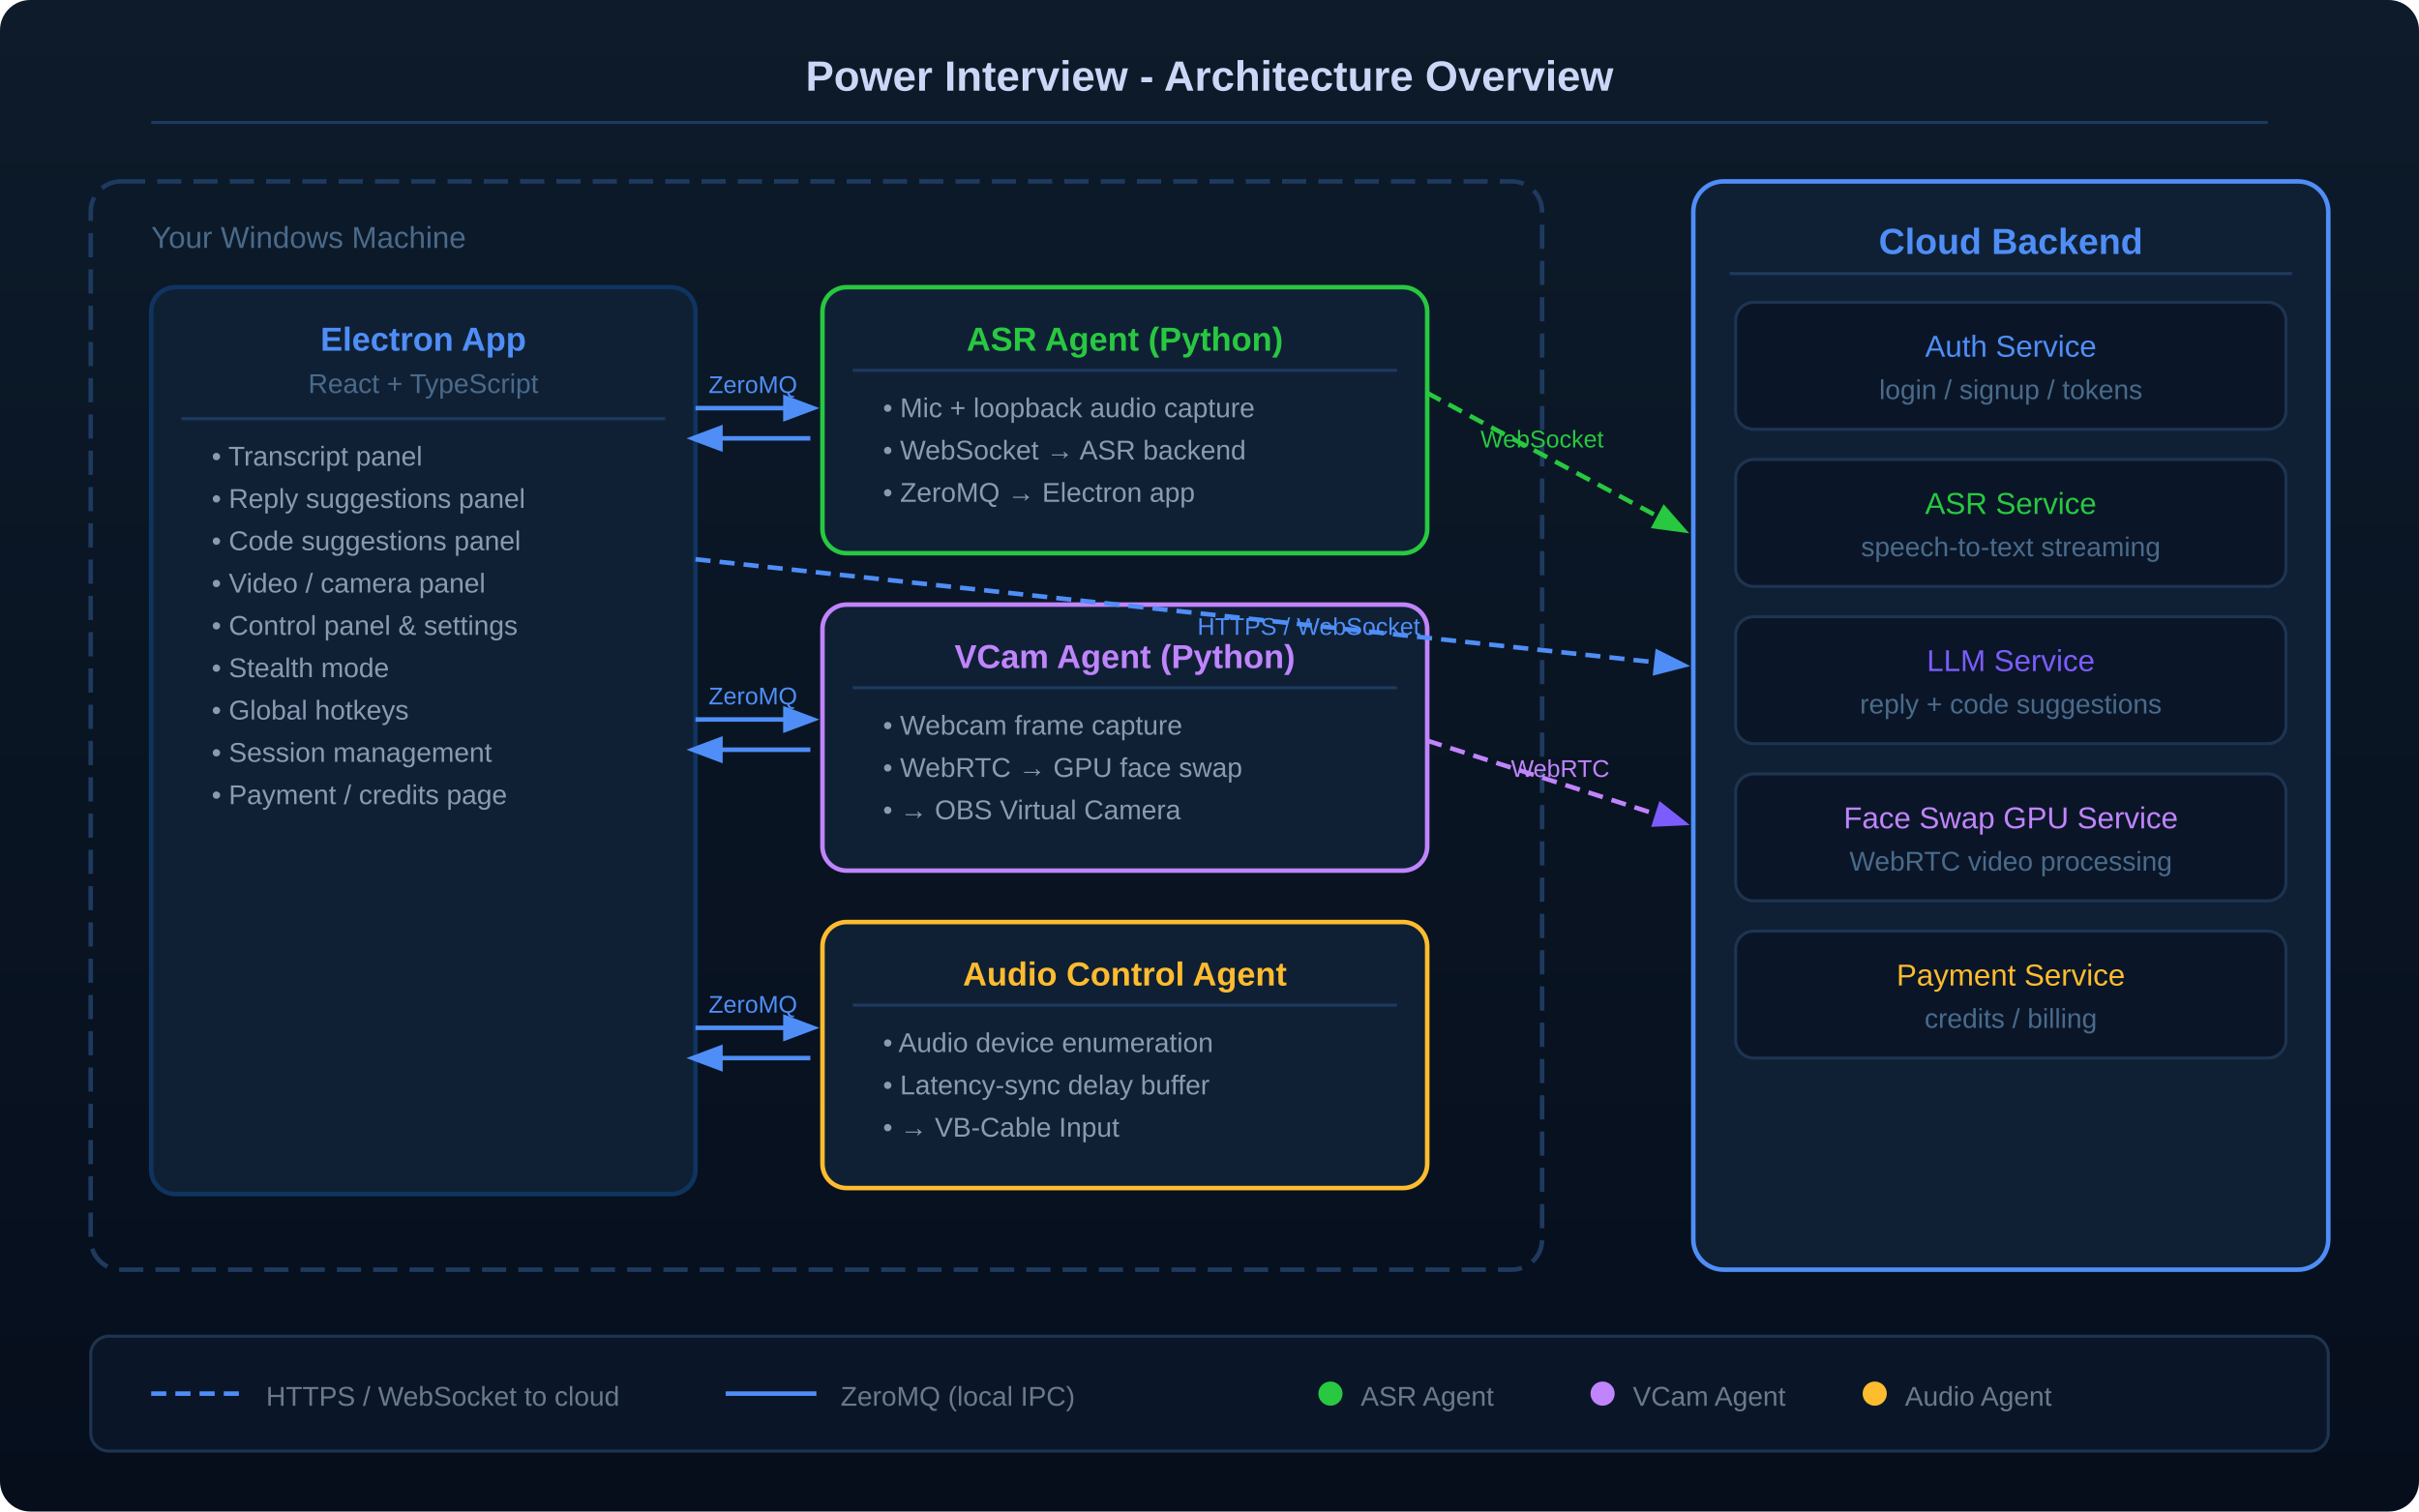
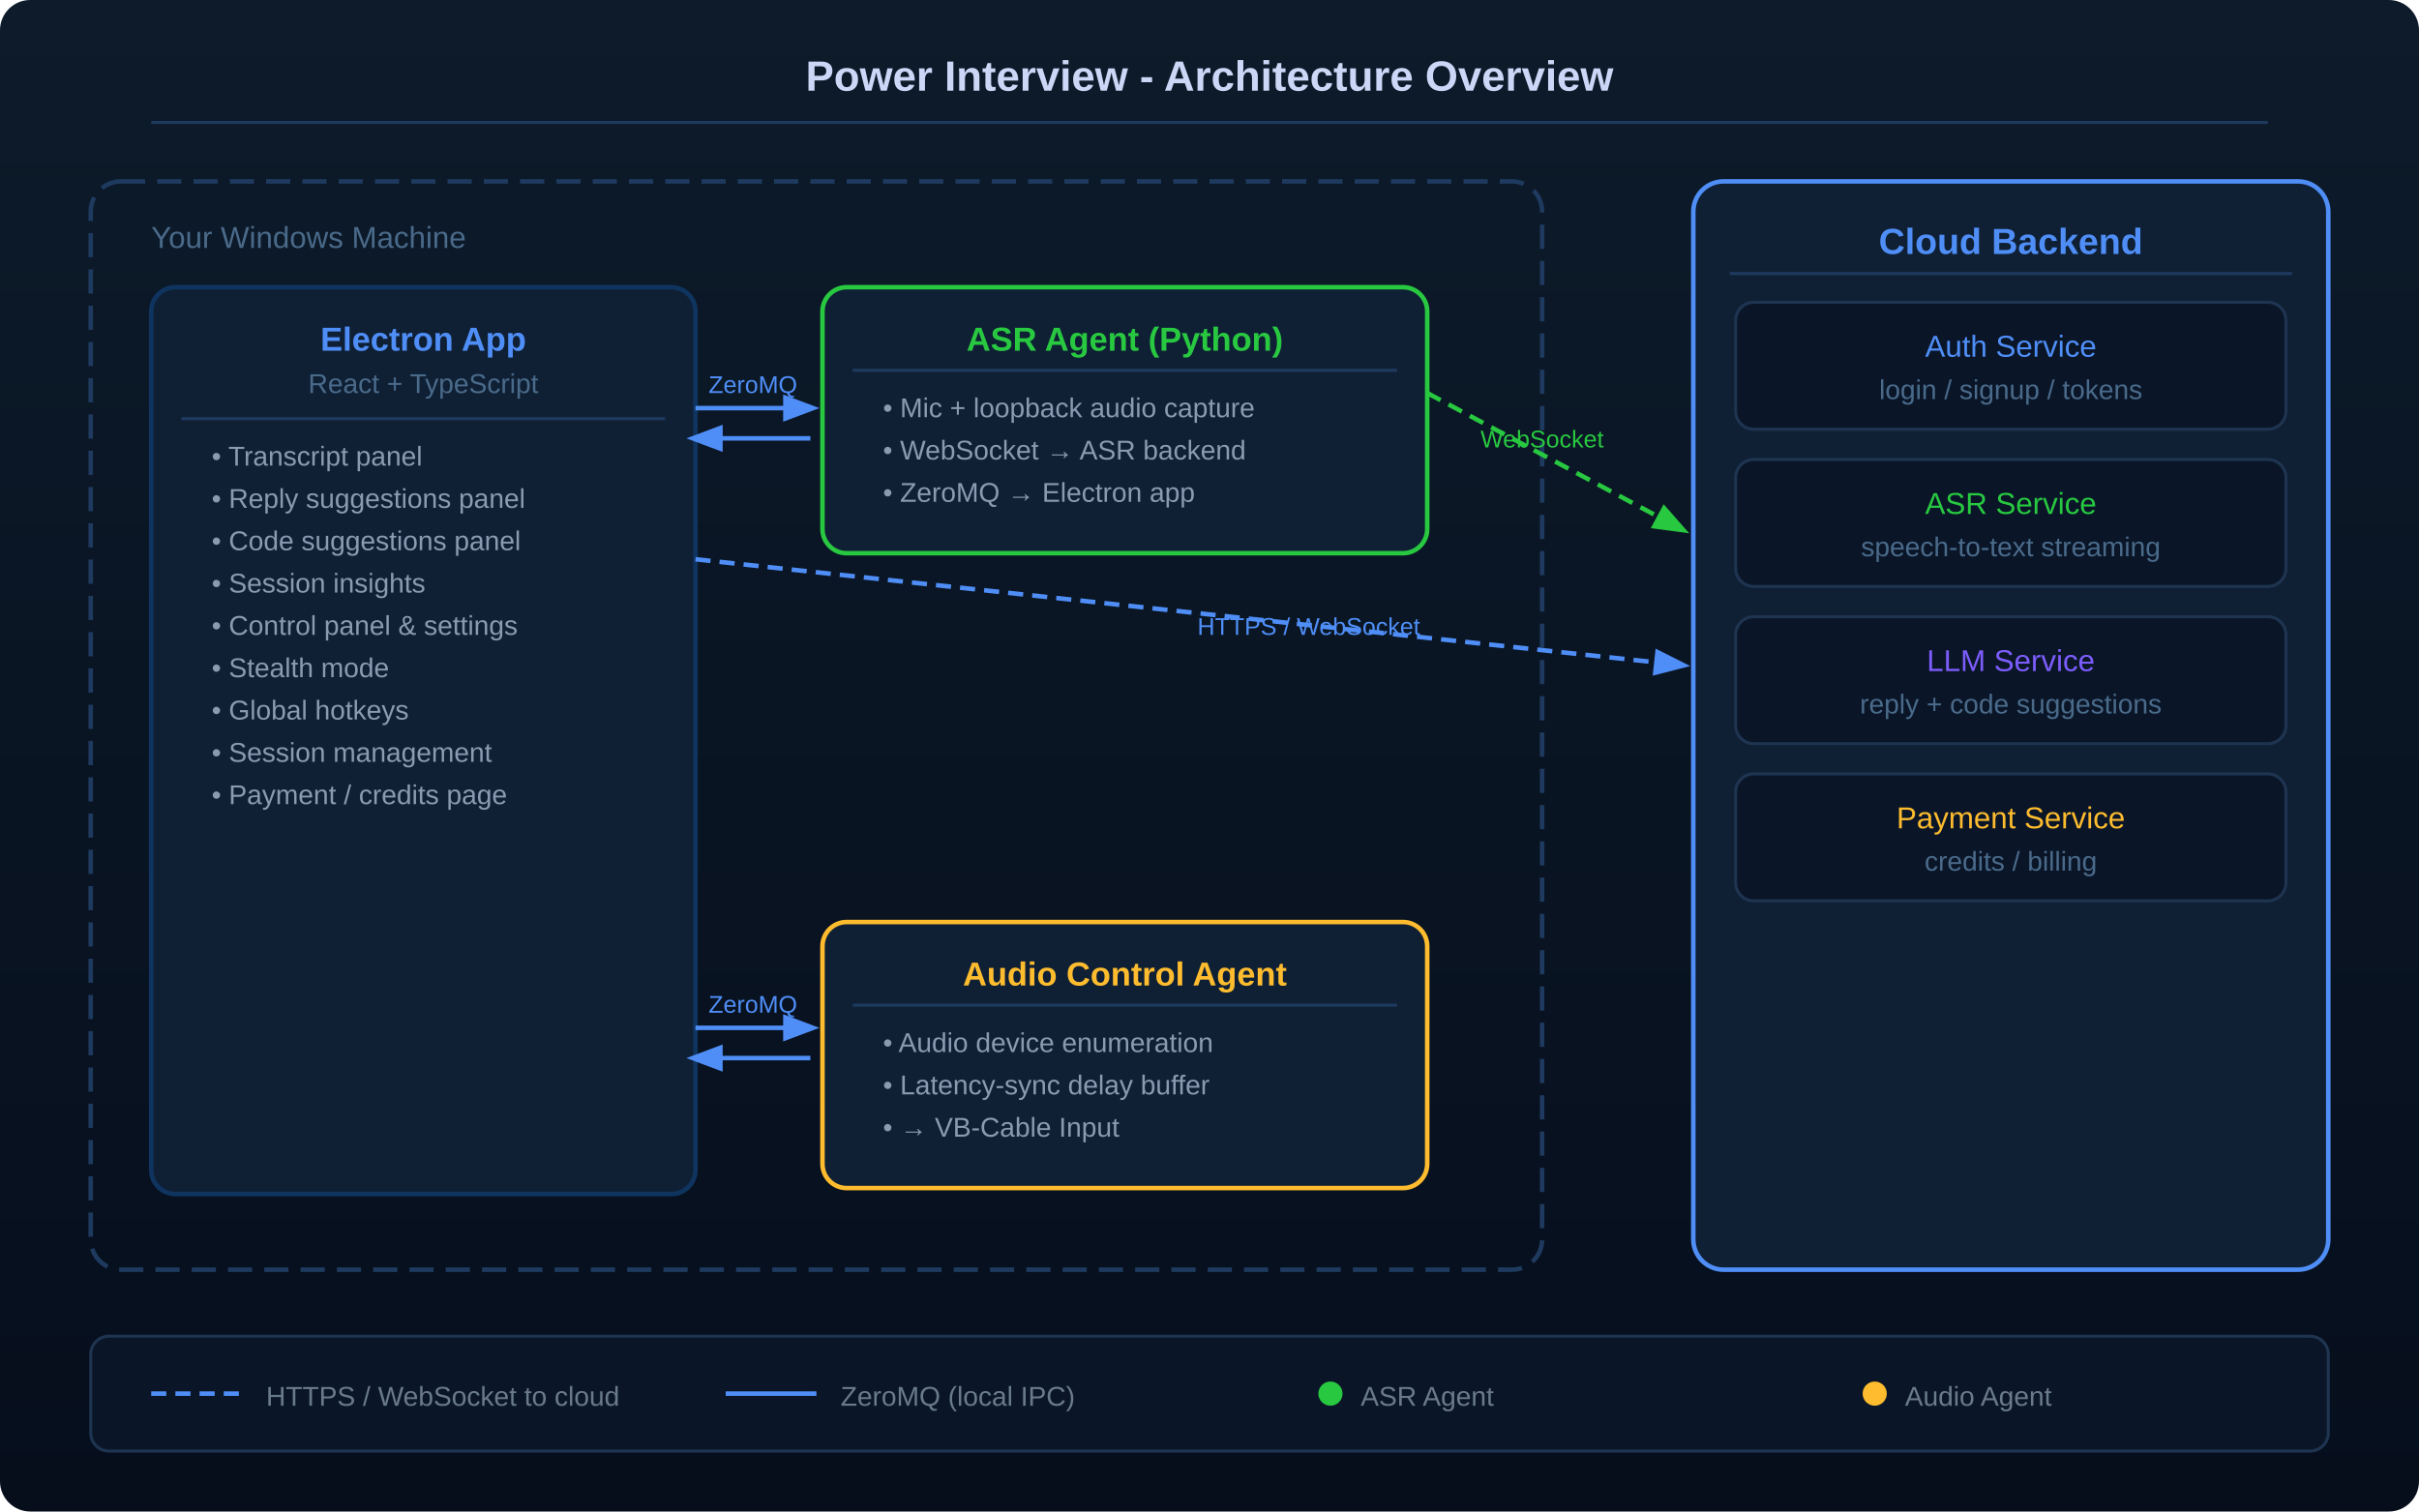
<svg xmlns="http://www.w3.org/2000/svg" width="800" height="500" viewBox="0 0 800 500">
  <defs>
    <linearGradient id="bgArch" x1="0%" y1="0%" x2="0%" y2="100%">
      <stop offset="0%" style="stop-color:#0d1b2a" />
      <stop offset="100%" style="stop-color:#060e1c" />
    </linearGradient>
    <marker id="arrow" markerWidth="8" markerHeight="6" refX="6" refY="3" orient="auto">
      <polygon points="0 0, 8 3, 0 6" fill="#4f8ef7" />
    </marker>
    <marker id="arrowG" markerWidth="8" markerHeight="6" refX="6" refY="3" orient="auto">
      <polygon points="0 0, 8 3, 0 6" fill="#28c840" />
    </marker>
    <marker id="arrowP" markerWidth="8" markerHeight="6" refX="6" refY="3" orient="auto">
      <polygon points="0 0, 8 3, 0 6" fill="#7c5cfc" />
    </marker>
  </defs>
  <rect width="800" height="500" rx="10" fill="url(#bgArch)" />
  <text x="400" y="30" fill="#ccd6f6" font-size="14" font-family="Arial" font-weight="bold" text-anchor="middle">Power Interview - Architecture Overview</text>
  <rect x="50" y="40" width="700" height="1" fill="#1e3a5f" />
  <rect x="30" y="60" width="480" height="360" rx="10" fill="none" stroke="#1e3a5f" stroke-width="1.5" stroke-dasharray="8,4" />
  <text x="50" y="82" fill="#4a6a8a" font-size="10" font-family="Arial">Your Windows Machine</text>
  <rect x="50" y="95" width="180" height="300" rx="8" fill="#0f2035" stroke="#0f3460" stroke-width="1.5" />
  <text x="140" y="116" fill="#4f8ef7" font-size="11" font-family="Arial" font-weight="bold" text-anchor="middle">Electron App</text>
  <text x="140" y="130" fill="#4a6a8a" font-size="9" font-family="Arial" text-anchor="middle">React + TypeScript</text>
  <rect x="60" y="138" width="160" height="1" fill="#1e3a5f" />
  <text x="70" y="154" fill="#8a9ab0" font-size="9" font-family="Arial">• Transcript panel</text>
  <text x="70" y="168" fill="#8a9ab0" font-size="9" font-family="Arial">• Reply suggestions panel</text>
  <text x="70" y="182" fill="#8a9ab0" font-size="9" font-family="Arial">• Code suggestions panel</text>
-   <text x="70" y="196" fill="#8a9ab0" font-size="9" font-family="Arial">• Video / camera panel</text>
+   <text x="70" y="196" fill="#8a9ab0" font-size="9" font-family="Arial">• Session insights</text>
  <text x="70" y="210" fill="#8a9ab0" font-size="9" font-family="Arial">• Control panel &amp; settings</text>
  <text x="70" y="224" fill="#8a9ab0" font-size="9" font-family="Arial">• Stealth mode</text>
  <text x="70" y="238" fill="#8a9ab0" font-size="9" font-family="Arial">• Global hotkeys</text>
  <text x="70" y="252" fill="#8a9ab0" font-size="9" font-family="Arial">• Session management</text>
  <text x="70" y="266" fill="#8a9ab0" font-size="9" font-family="Arial">• Payment / credits page</text>
  <rect x="272" y="95" width="200" height="88" rx="8" fill="#0f2035" stroke="#28c840" stroke-width="1.5" />
  <text x="372" y="116" fill="#28c840" font-size="11" font-family="Arial" font-weight="bold" text-anchor="middle">ASR Agent (Python)</text>
  <rect x="282" y="122" width="180" height="1" fill="#1e3a5f" />
  <text x="292" y="138" fill="#8a9ab0" font-size="9" font-family="Arial">• Mic + loopback audio capture</text>
  <text x="292" y="152" fill="#8a9ab0" font-size="9" font-family="Arial">• WebSocket → ASR backend</text>
  <text x="292" y="166" fill="#8a9ab0" font-size="9" font-family="Arial">• ZeroMQ → Electron app</text>
-   <rect x="272" y="200" width="200" height="88" rx="8" fill="#0f2035" stroke="#c084fc" stroke-width="1.5" />
-   <text x="372" y="221" fill="#c084fc" font-size="11" font-family="Arial" font-weight="bold" text-anchor="middle">VCam Agent (Python)</text>
-   <rect x="282" y="227" width="180" height="1" fill="#1e3a5f" />
-   <text x="292" y="243" fill="#8a9ab0" font-size="9" font-family="Arial">• Webcam frame capture</text>
-   <text x="292" y="257" fill="#8a9ab0" font-size="9" font-family="Arial">• WebRTC → GPU face swap</text>
-   <text x="292" y="271" fill="#8a9ab0" font-size="9" font-family="Arial">• → OBS Virtual Camera</text>
  <rect x="272" y="305" width="200" height="88" rx="8" fill="#0f2035" stroke="#febc2e" stroke-width="1.5" />
  <text x="372" y="326" fill="#febc2e" font-size="11" font-family="Arial" font-weight="bold" text-anchor="middle">Audio Control Agent</text>
  <rect x="282" y="332" width="180" height="1" fill="#1e3a5f" />
  <text x="292" y="348" fill="#8a9ab0" font-size="9" font-family="Arial">• Audio device enumeration</text>
  <text x="292" y="362" fill="#8a9ab0" font-size="9" font-family="Arial">• Latency-sync delay buffer</text>
  <text x="292" y="376" fill="#8a9ab0" font-size="9" font-family="Arial">• → VB-Cable Input</text>
  <line x1="230" y1="135" x2="268" y2="135" stroke="#4f8ef7" stroke-width="1.5" marker-end="url(#arrow)" />
  <line x1="268" y1="145" x2="230" y2="145" stroke="#4f8ef7" stroke-width="1.5" marker-end="url(#arrow)" />
  <text x="249" y="130" fill="#4f8ef7" font-size="8" font-family="Arial" text-anchor="middle">ZeroMQ</text>
-   <line x1="230" y1="238" x2="268" y2="238" stroke="#4f8ef7" stroke-width="1.5" marker-end="url(#arrow)" />
-   <line x1="268" y1="248" x2="230" y2="248" stroke="#4f8ef7" stroke-width="1.5" marker-end="url(#arrow)" />
-   <text x="249" y="233" fill="#4f8ef7" font-size="8" font-family="Arial" text-anchor="middle">ZeroMQ</text>
  <line x1="230" y1="340" x2="268" y2="340" stroke="#4f8ef7" stroke-width="1.5" marker-end="url(#arrow)" />
  <line x1="268" y1="350" x2="230" y2="350" stroke="#4f8ef7" stroke-width="1.5" marker-end="url(#arrow)" />
  <text x="249" y="335" fill="#4f8ef7" font-size="8" font-family="Arial" text-anchor="middle">ZeroMQ</text>
  <rect x="560" y="60" width="210" height="360" rx="10" fill="#0f2035" stroke="#4f8ef7" stroke-width="1.5" />
  <text x="665" y="84" fill="#4f8ef7" font-size="12" font-family="Arial" font-weight="bold" text-anchor="middle">Cloud Backend</text>
  <rect x="572" y="90" width="186" height="1" fill="#1e3a5f" />
  <rect x="574" y="100" width="182" height="42" rx="6" fill="#0a1628" stroke="#1e3450" stroke-width="1" />
  <text x="665" y="118" fill="#4f8ef7" font-size="10" font-family="Arial" text-anchor="middle">Auth Service</text>
  <text x="665" y="132" fill="#4a6a8a" font-size="9" font-family="Arial" text-anchor="middle">login / signup / tokens</text>
  <rect x="574" y="152" width="182" height="42" rx="6" fill="#0a1628" stroke="#1e3450" stroke-width="1" />
  <text x="665" y="170" fill="#28c840" font-size="10" font-family="Arial" text-anchor="middle">ASR Service</text>
  <text x="665" y="184" fill="#4a6a8a" font-size="9" font-family="Arial" text-anchor="middle">speech-to-text streaming</text>
  <rect x="574" y="204" width="182" height="42" rx="6" fill="#0a1628" stroke="#1e3450" stroke-width="1" />
  <text x="665" y="222" fill="#7c5cfc" font-size="10" font-family="Arial" text-anchor="middle">LLM Service</text>
  <text x="665" y="236" fill="#4a6a8a" font-size="9" font-family="Arial" text-anchor="middle">reply + code suggestions</text>
  <rect x="574" y="256" width="182" height="42" rx="6" fill="#0a1628" stroke="#1e3450" stroke-width="1" />
-   <text x="665" y="274" fill="#c084fc" font-size="10" font-family="Arial" text-anchor="middle">Face Swap GPU Service</text>
-   <text x="665" y="288" fill="#4a6a8a" font-size="9" font-family="Arial" text-anchor="middle">WebRTC video processing</text>
-   <rect x="574" y="308" width="182" height="42" rx="6" fill="#0a1628" stroke="#1e3450" stroke-width="1" />
-   <text x="665" y="326" fill="#febc2e" font-size="10" font-family="Arial" text-anchor="middle">Payment Service</text>
-   <text x="665" y="340" fill="#4a6a8a" font-size="9" font-family="Arial" text-anchor="middle">credits / billing</text>
+   <text x="665" y="274" fill="#febc2e" font-size="10" font-family="Arial" text-anchor="middle">Payment Service</text>
+   <text x="665" y="288" fill="#4a6a8a" font-size="9" font-family="Arial" text-anchor="middle">credits / billing</text>
  <line x1="472" y1="130" x2="556" y2="175" stroke="#28c840" stroke-width="1.5" stroke-dasharray="5,3" marker-end="url(#arrowG)" />
  <text x="510" y="148" fill="#28c840" font-size="8" font-family="Arial" text-anchor="middle">WebSocket</text>
  <line x1="230" y1="185" x2="556" y2="220" stroke="#4f8ef7" stroke-width="1.5" stroke-dasharray="5,3" marker-end="url(#arrow)" />
  <text x="396" y="210" fill="#4f8ef7" font-size="8" font-family="Arial">HTTPS / WebSocket</text>
-   <line x1="472" y1="245" x2="556" y2="272" stroke="#c084fc" stroke-width="1.5" stroke-dasharray="5,3" marker-end="url(#arrowP)" />
-   <text x="516" y="257" fill="#c084fc" font-size="8" font-family="Arial" text-anchor="middle">WebRTC</text>
  <rect x="30" y="442" width="740" height="38" rx="6" fill="#0a1628" stroke="#1e3450" stroke-width="1" />
  <line x1="50" y1="461" x2="80" y2="461" stroke="#4f8ef7" stroke-width="1.5" stroke-dasharray="5,3" />
  <text x="88" y="465" fill="#6a7a8a" font-size="9" font-family="Arial">HTTPS / WebSocket to cloud</text>
  <line x1="240" y1="461" x2="270" y2="461" stroke="#4f8ef7" stroke-width="1.5" />
  <text x="278" y="465" fill="#6a7a8a" font-size="9" font-family="Arial">ZeroMQ (local IPC)</text>
  <circle cx="440" cy="461" r="4" fill="#28c840" />
  <text x="450" y="465" fill="#6a7a8a" font-size="9" font-family="Arial">ASR Agent</text>
-   <circle cx="530" cy="461" r="4" fill="#c084fc" />
-   <text x="540" y="465" fill="#6a7a8a" font-size="9" font-family="Arial">VCam Agent</text>
  <circle cx="620" cy="461" r="4" fill="#febc2e" />
  <text x="630" y="465" fill="#6a7a8a" font-size="9" font-family="Arial">Audio Agent</text>
</svg>
